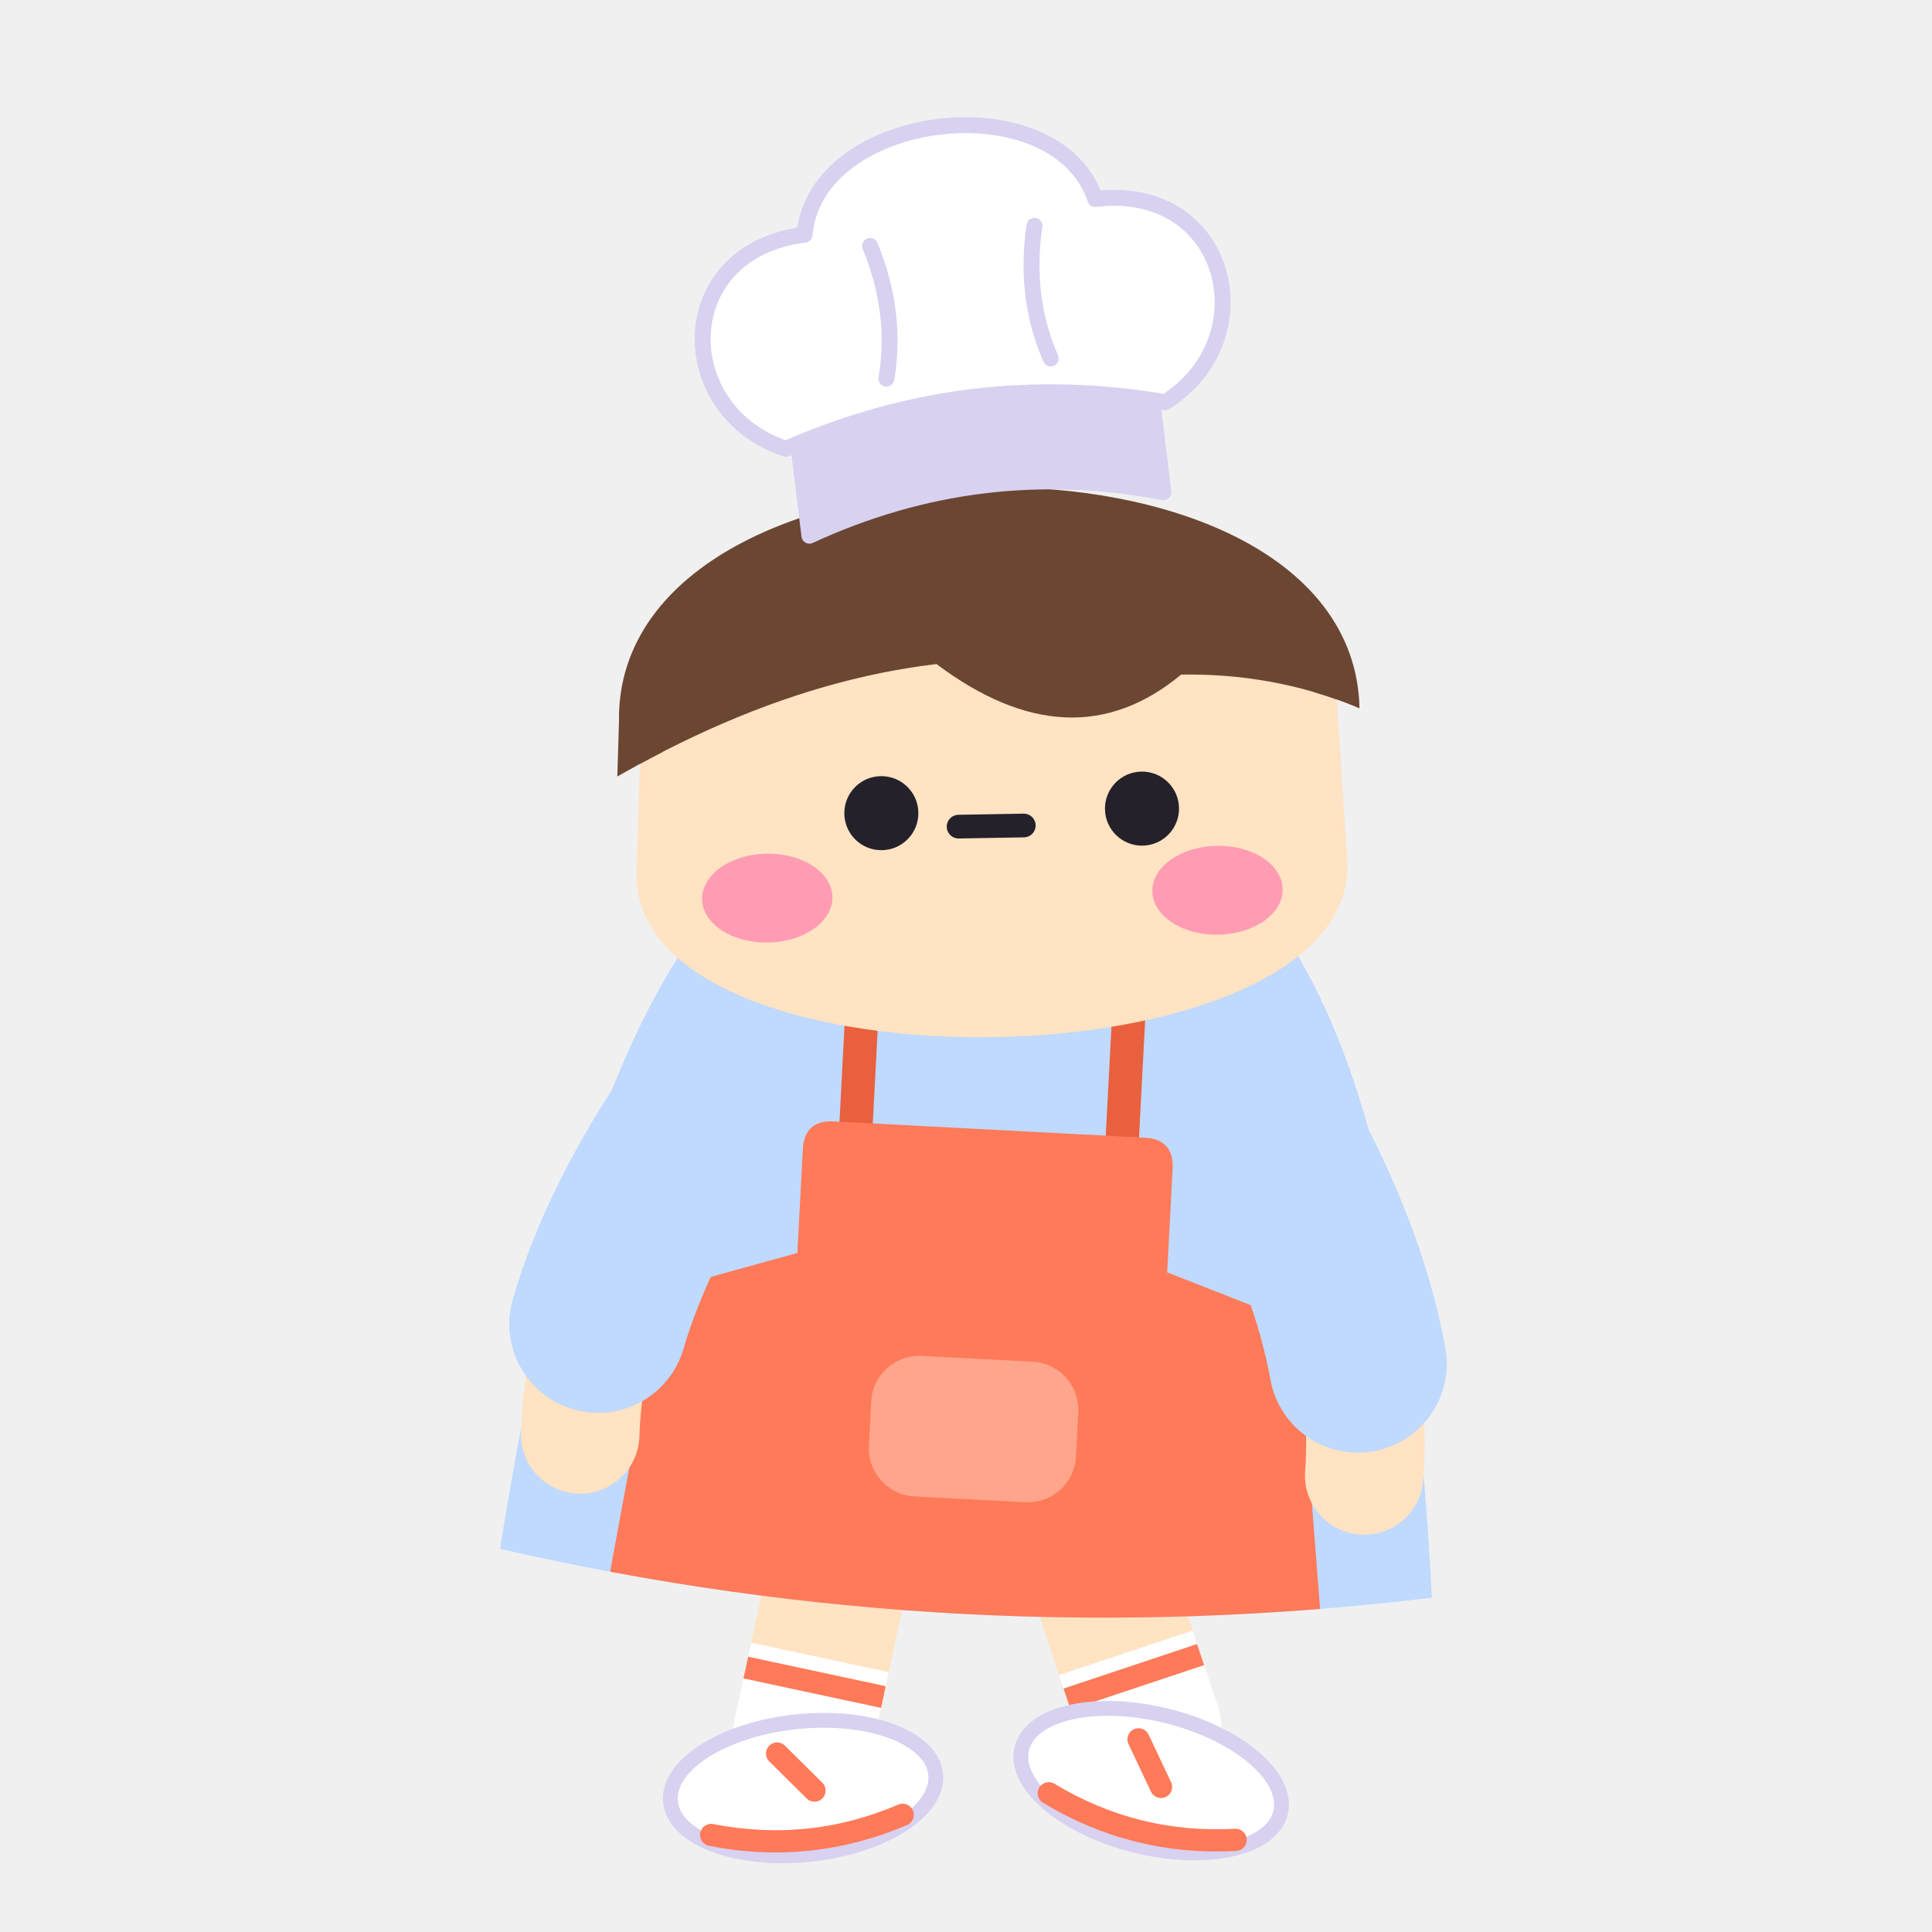
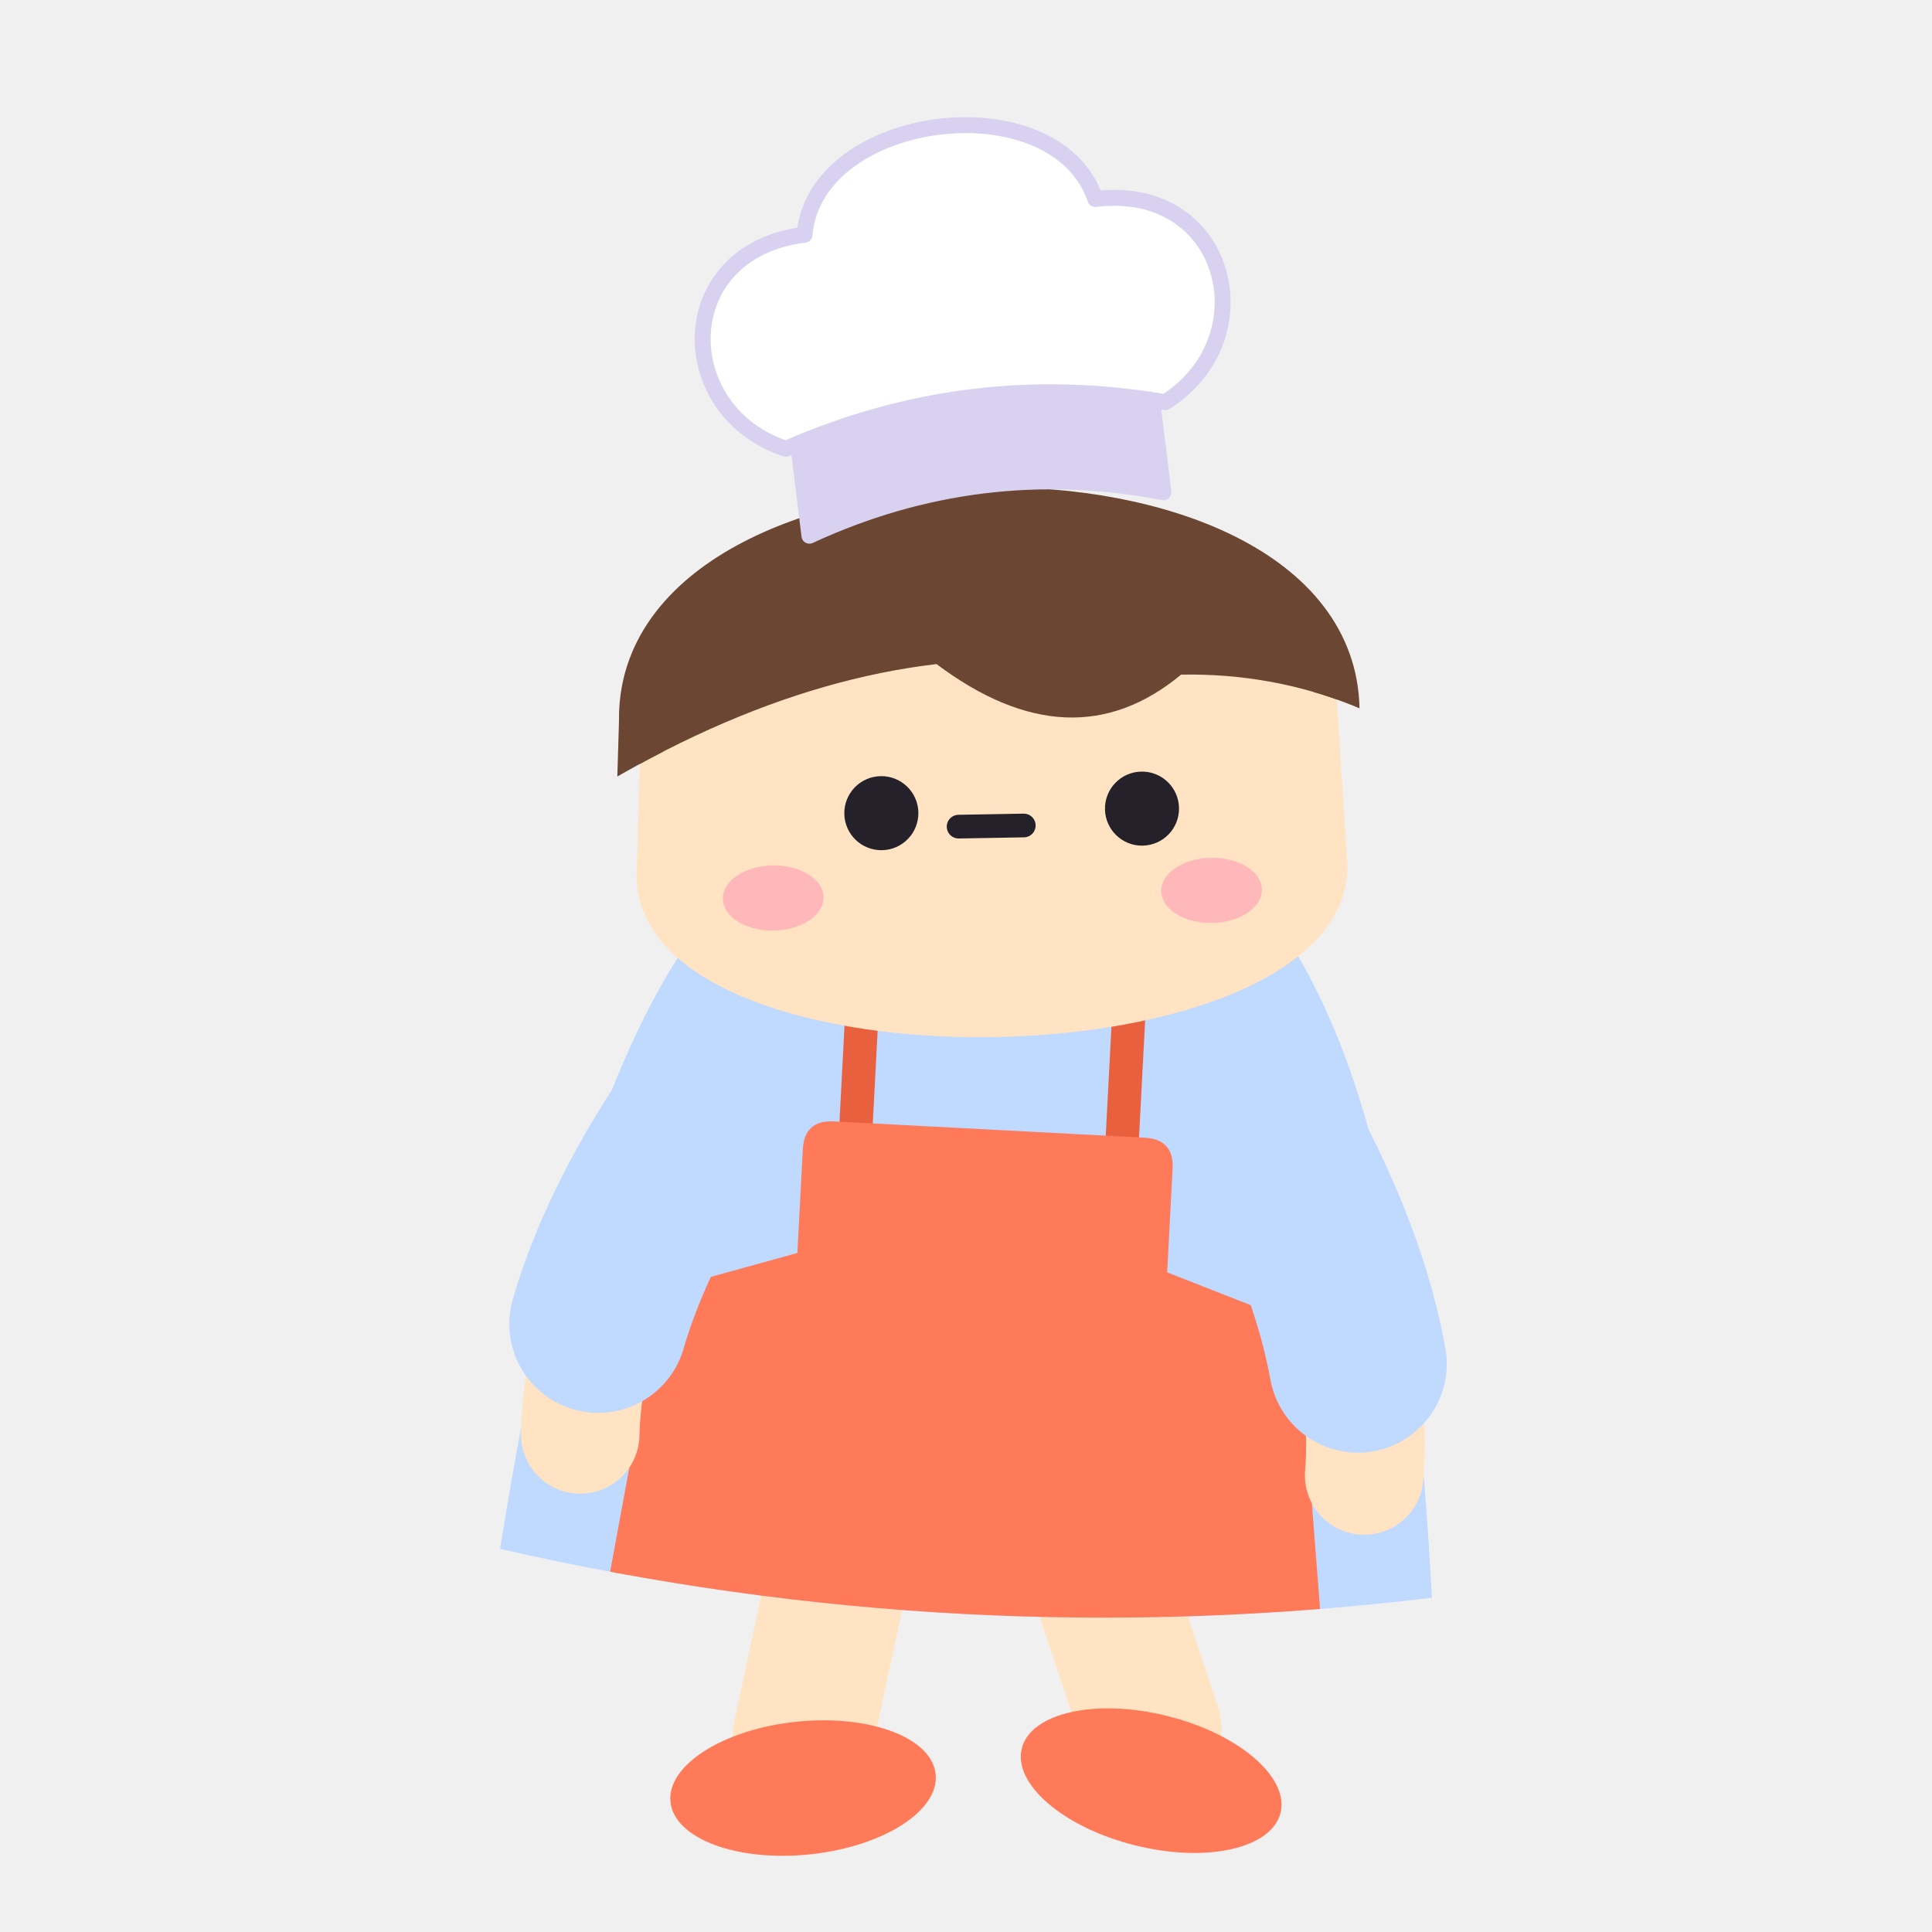
<svg xmlns="http://www.w3.org/2000/svg" viewBox="0 0 480 480" width="480" height="480">
  <g transform="translate(240 470) scale(0.92) translate(-240 -470)">
    <g>
      <path d="M208 372 L196 428" stroke="#FFE3C2" stroke-width="38" stroke-linecap="round" />
-       <path d="M200.56 406.72 L196 428" stroke="#FFFFFF" stroke-width="38" />
-       <circle cx="196" cy="428" r="19" fill="#FFFFFF" />
-       <path d="M217.698 417.421 L180.542 409.459" stroke="#FF7A59" stroke-width="6" />
      <g transform="rotate(-6 196 442)">
-         <ellipse cx="196" cy="442" rx="36" ry="18" fill="#FFFFFF" stroke="#D8D1F0" stroke-width="4" />
-         <path d="M170 452 q26 8 52 0" stroke="#FF7A59" stroke-width="6" stroke-linecap="round" fill="none" />
-         <path d="M190 432 l9 11" stroke="#FF7A59" stroke-width="6" stroke-linecap="round" />
+         <ellipse cx="196" cy="442" rx="36" ry="18" fill="#FF7A59" />
      </g>
      <path d="M272 372 L290 426" stroke="#FFE3C2" stroke-width="38" stroke-linecap="round" />
-       <path d="M283.16 405.48 L290 426" stroke="#FFFFFF" stroke-width="38" />
-       <circle cx="290" cy="426" r="19" fill="#FFFFFF" />
-       <path d="M303.345 405.952 L267.295 417.968" stroke="#FF7A59" stroke-width="6" />
      <g transform="rotate(14 290 440)">
-         <ellipse cx="290" cy="440" rx="36" ry="18" fill="#FFFFFF" stroke="#D8D1F0" stroke-width="4" />
-         <path d="M264 450 q26 8 52 0" stroke="#FF7A59" stroke-width="6" stroke-linecap="round" fill="none" />
-         <path d="M284 430 l9 11" stroke="#FF7A59" stroke-width="6" stroke-linecap="round" />
+         <ellipse cx="290" cy="440" rx="36" ry="18" fill="#FF7A59" />
      </g>
      <g transform="translate(0 0) rotate(3 240 384)">
        <clipPath id="c5">
          <path d="M164 206 C134 246 122 310 114 384 Q240 406 366 384 C358 310 346 246 316 206 Z" />
        </clipPath>
        <path d="M164 206 C134 246 122 310 114 384 Q240 406 366 384 C358 310 346 246 316 206 Z" fill="#BFD9FF" />
        <g clip-path="url(#c5)">
          <path d="M204 216 V268 M276 216 V268" stroke="#E9603F" stroke-width="9" stroke-linecap="round" />
          <path d="M198 264 H282 Q290 264 290 272 V300 L326 312 L338 404 H142 L154 312 L190 300 V272 Q190 264 198 264 Z" fill="#FF7A59" />
-           <rect x="212" y="326" width="56" height="38" rx="13" fill="#FFA58C" />
        </g>
        <g transform="rotate(-4 240 236)">
          <path d="M146 152 C146 78 334 78 334 152 L336 194 C336 254 144 254 144 194 Z" fill="#FFE3C2" />
          <clipPath id="hchef">
            <path d="M100 40 H380 V182 C356 154 324 142 292 142 Q262 166 226 138 Q166 144 100 192 Z" />
          </clipPath>
          <path d="M146 152 C146 78 334 78 334 152 L336 194 C336 254 144 254 144 194 Z" fill="#6B4632" stroke="#6B4632" stroke-width="12" stroke-linejoin="round" clip-path="url(#hchef)" />
          <g transform="translate(240 96) rotate(-6) scale(0.86) translate(-240 -150)">
            <path d="M184 152 Q240 134 296 152 L296 122 Q240 106 184 122 Z" fill="#D8D1F0" stroke="#D8D1F0" stroke-width="5" stroke-linejoin="round" />
            <path d="M180 124 C146 108 152 58 194 58 C202 20 278 20 286 58 C328 58 334 108 300 124 Q240 106 180 124 Z" fill="#FFFFFF" stroke="#D8D1F0" stroke-width="5" stroke-linejoin="round" />
-             <path d="M214 64 q6 22 0 42 M266 64 q-6 22 0 42" stroke="#D8D1F0" stroke-width="5" stroke-linecap="round" fill="none" />
          </g>
          <g transform="translate(240 178) scale(0.8) translate(-240 -262)">
-             <ellipse cx="164" cy="290" rx="22" ry="15" fill="#FF8FB1" opacity="0.85" />
-             <ellipse cx="316" cy="290" rx="22" ry="15" fill="#FF8FB1" opacity="0.85" />
+             <ellipse cx="166" cy="290" rx="17" ry="11" fill="#FF8FB1" opacity="0.51" />
+             <ellipse cx="314" cy="290" rx="17" ry="11" fill="#FF8FB1" opacity="0.51" />
            <path d="M229 267 h22" stroke="#24212B" stroke-width="8" stroke-linecap="round" />
            <circle cx="203" cy="262" r="12.5" fill="#24212B" />
            <circle cx="291" cy="262" r="12.5" fill="#24212B" />
          </g>
        </g>
        <path d="M160 268 Q133.0 314.0 134 352" stroke="#FFE3C2" stroke-width="32" stroke-linecap="round" fill="none" />
        <path d="M160 268 Q143.26 296.52 137.283 321.965" stroke="#BFD9FF" stroke-width="48" stroke-linecap="round" fill="none" />
        <path d="M320 268 Q347.0 314.0 346 352" stroke="#FFE3C2" stroke-width="32" stroke-linecap="round" fill="none" />
        <path d="M320 268 Q336.74 296.52 342.717 321.965" stroke="#BFD9FF" stroke-width="48" stroke-linecap="round" fill="none" />
      </g>
    </g>
  </g>
</svg>
